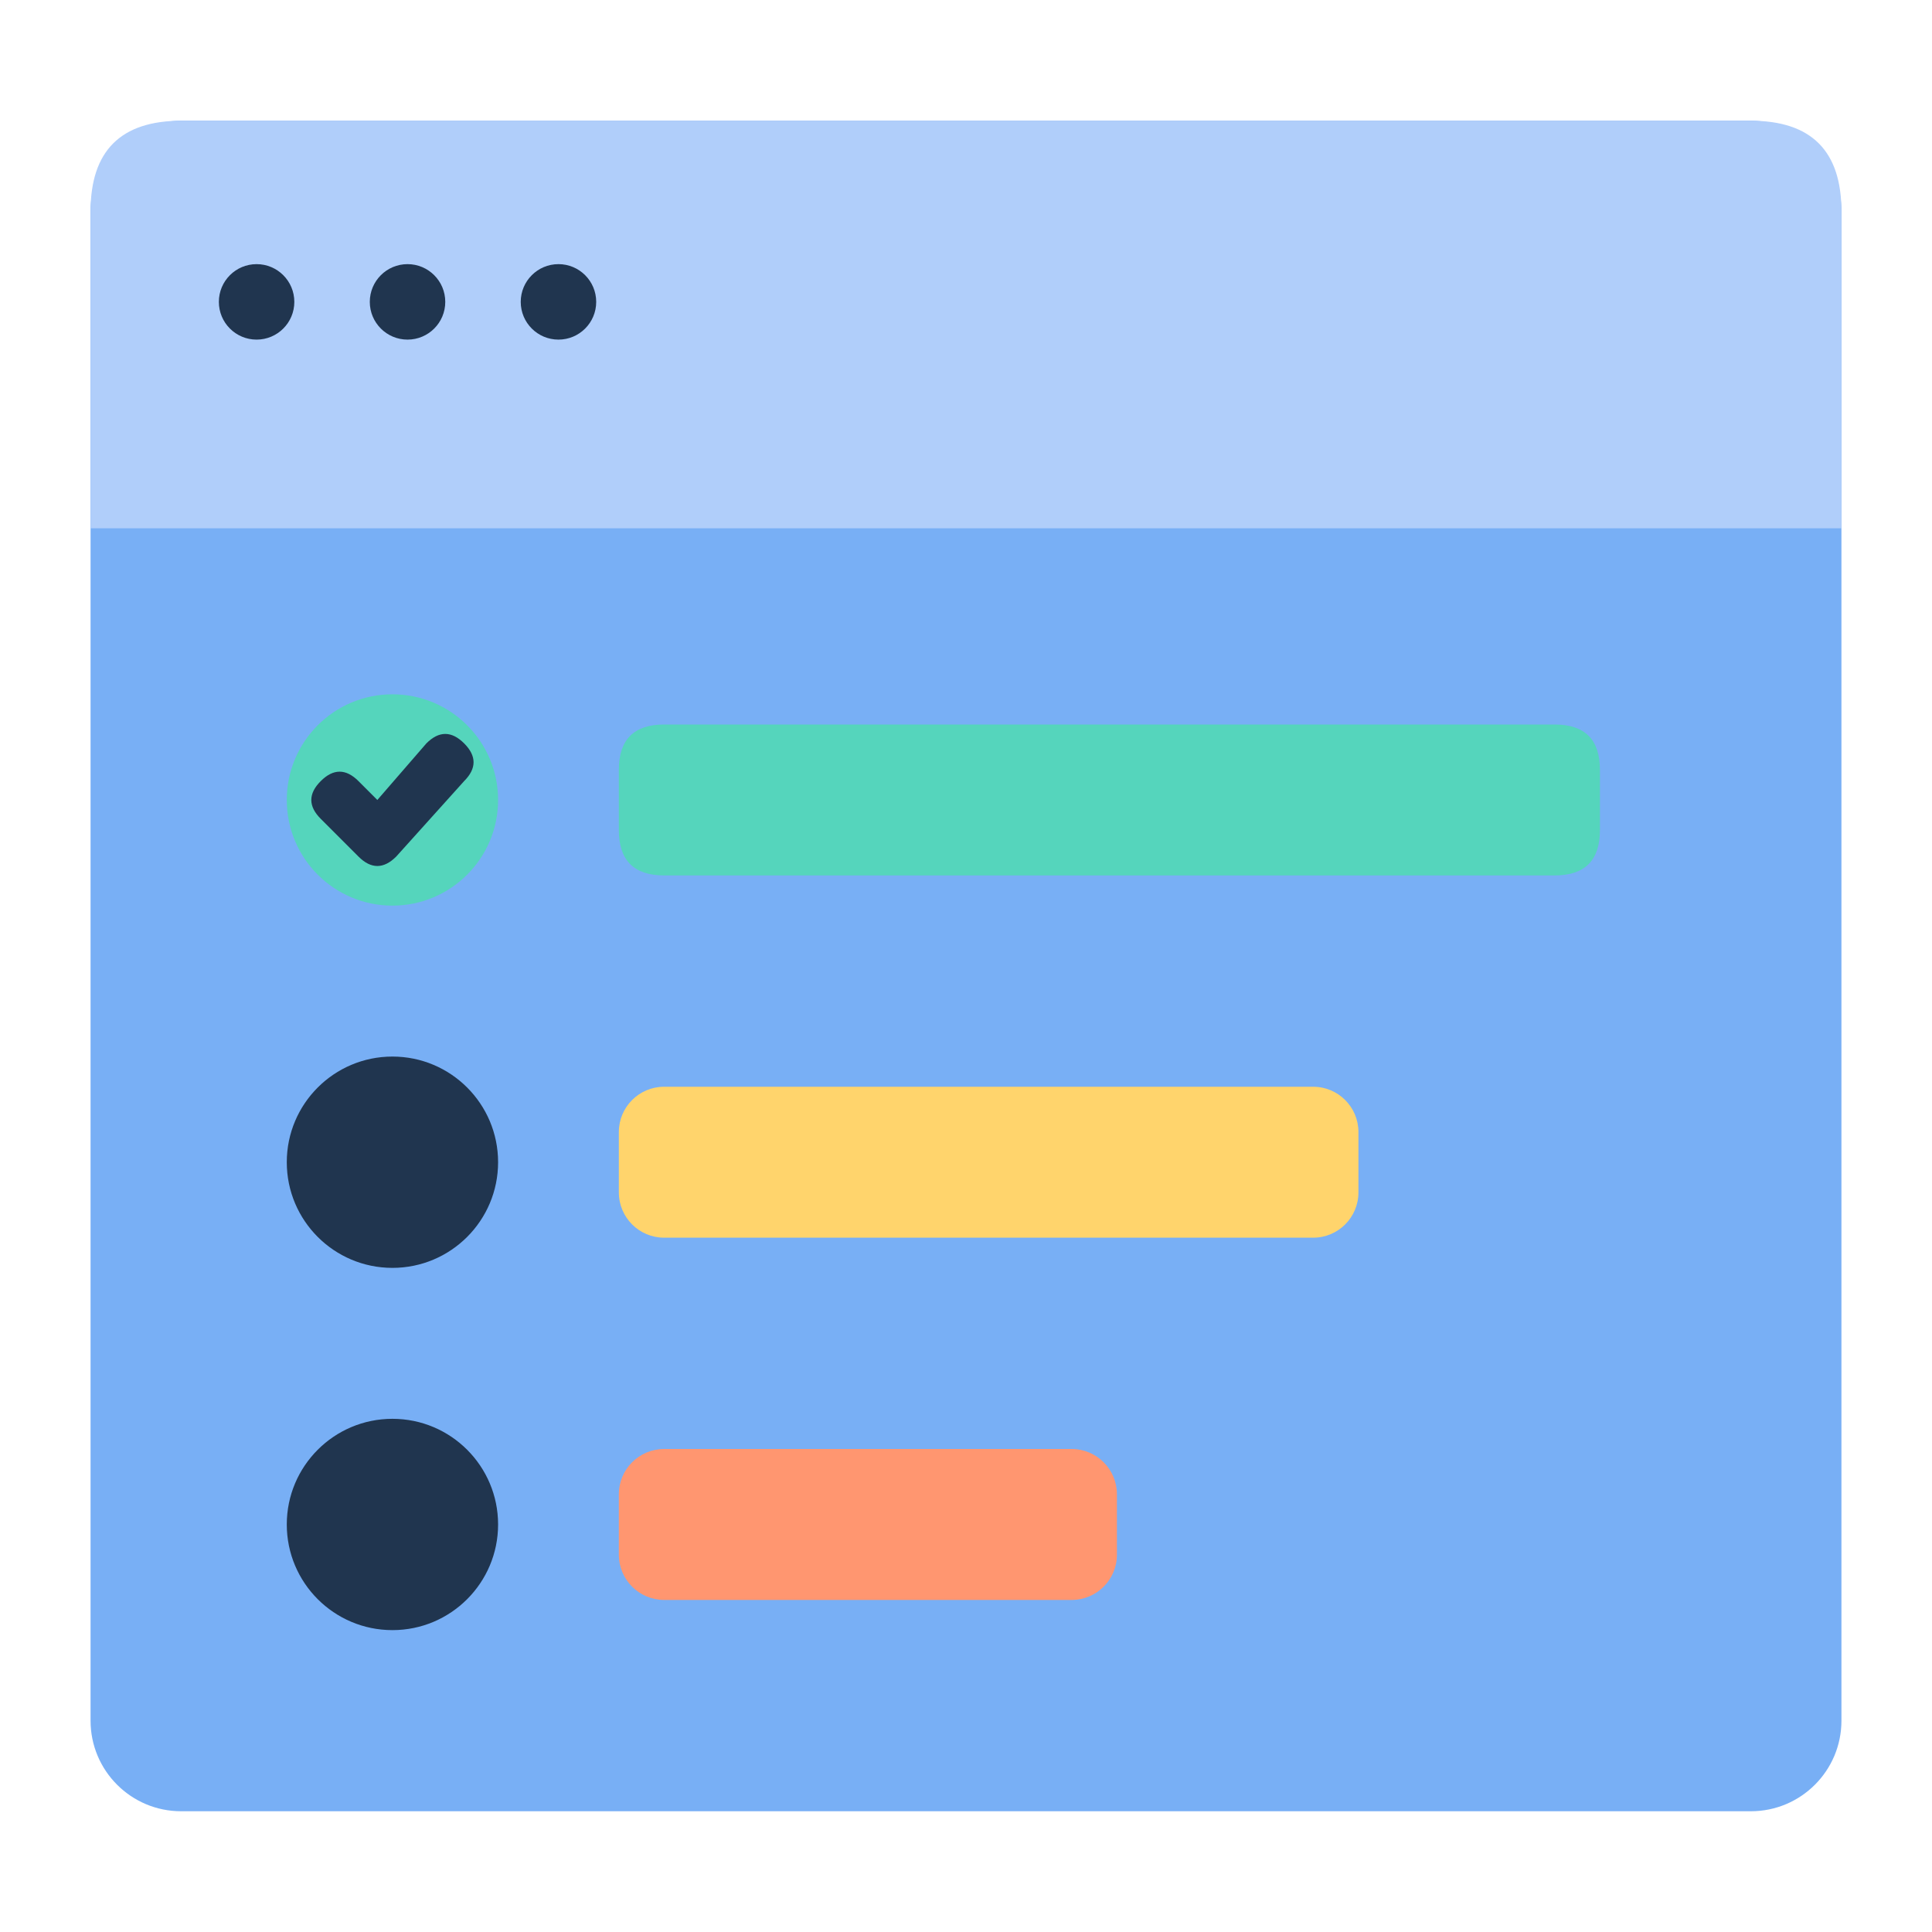
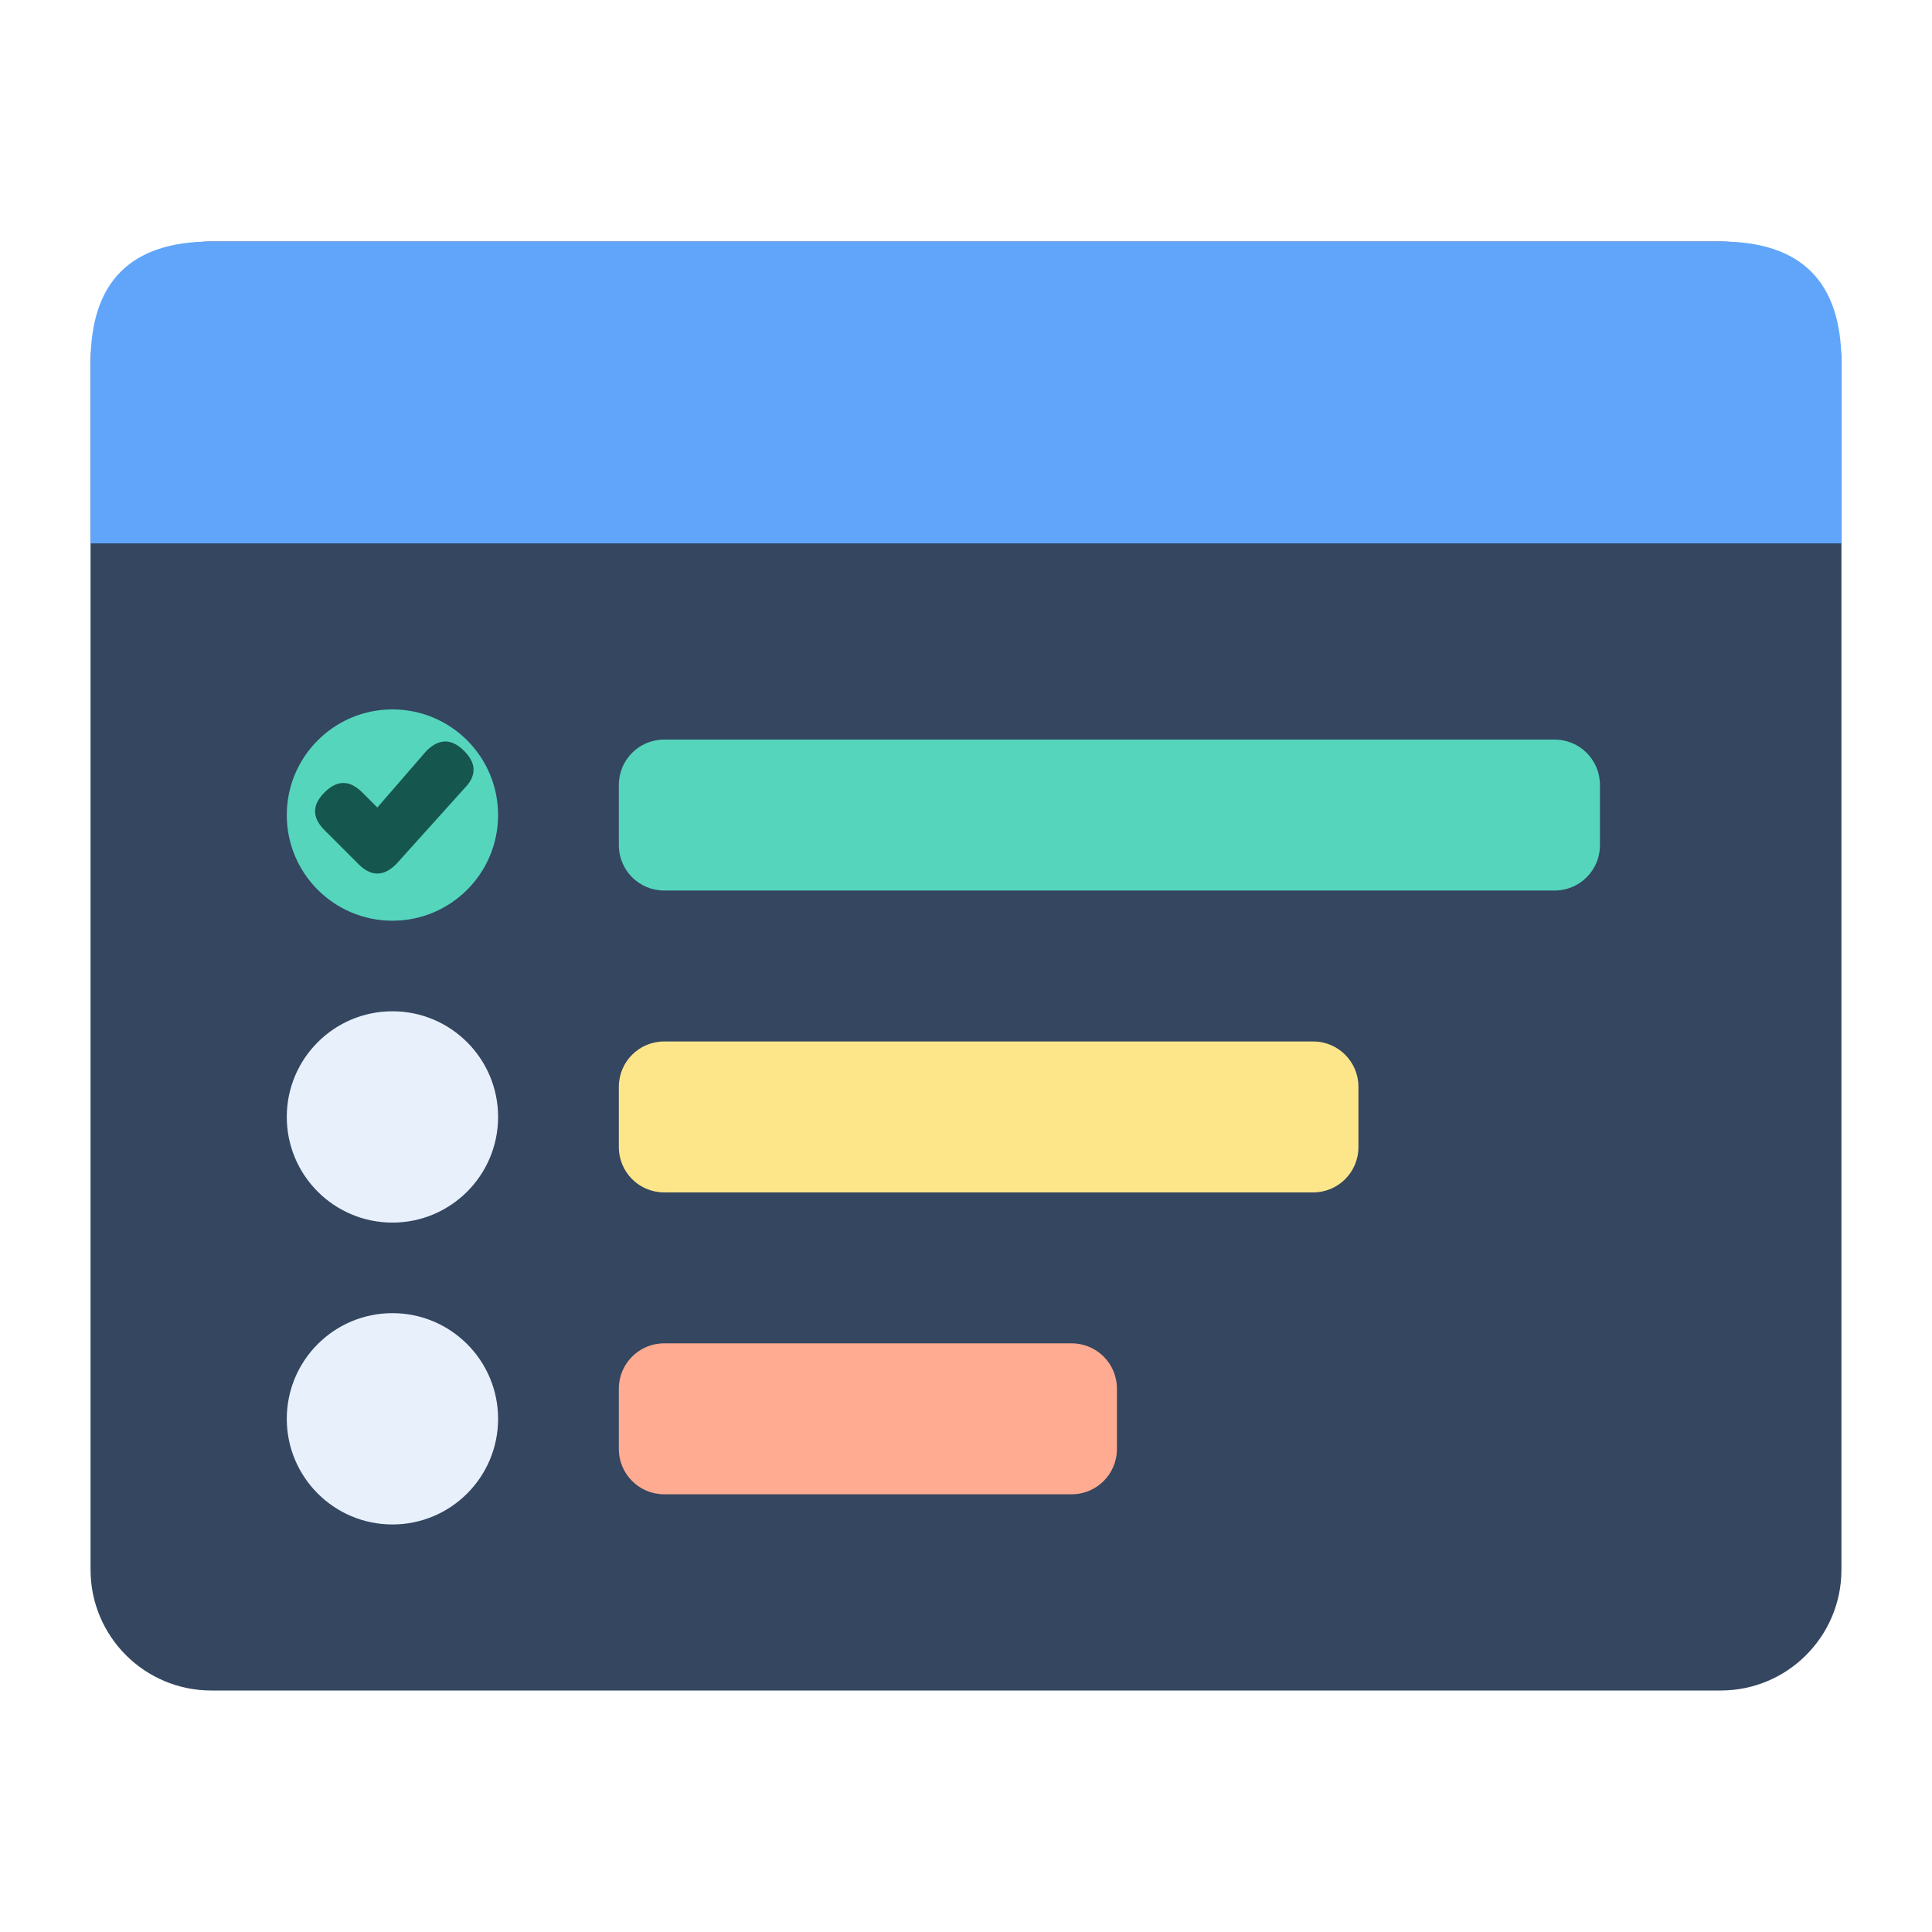
<svg xmlns="http://www.w3.org/2000/svg" width="512" height="512" viewBox="0 0 512 512">
-   <rect x="24" y="32" width="464" height="448" rx="24" fill="#78AFF5" />
-   <path d="M48 32H464Q488 32 488 56V140H24V56Q24 32 48 32Z" fill="#B0CEFA" />
-   <path d="M58 80A10 10 0 1 0 78 80A10 10 0 1 0 58 80ZM98 80A10 10 0 1 0 118 80A10 10 0 1 0 98 80ZM138 80A10 10 0 1 0 158 80A10 10 0 1 0 138 80ZM132 308A28 28 0 1 0 76 308A28 28 0 1 0 132 308ZM132 404A28 28 0 1 0 76 404A28 28 0 1 0 132 404Z" fill="#20354F" />
-   <path d="M132 212A28 28 0 1 0 76 212A28 28 0 1 0 132 212ZM176 192H412Q424 192 424 204V220Q424 232 412 232H176Q164 232 164 220V204Q164 192 176 192Z" fill="#55D5BC" />
-   <path d="M85 217Q80 212 85 207Q90 202 95 207L100 212L113 197Q118 192 123 197Q128 202 123 207L105 227Q100 232 95 227Z" fill="#20354F" />
-   <rect x="164" y="288" width="196" height="40" rx="12" fill="#FFD46C" />
-   <rect x="164" y="384" width="132" height="40" rx="12" fill="#FF9670" />
+   <rect x="24" y="64" width="464" height="384" rx="32" fill="#344660" />
+   <path d="M56 64H456Q488 64 488 96V144H24V96Q24 64 56 64Z" fill="#60A5FA" />
+   <circle cx="104" cy="216" r="28" fill="#55D5BC" />
+   <path d="M86 220Q81 215 86 210Q91 205 96 210L100 214L113 199Q118 194 123 199Q128 204 123 209L105 229Q100 234 95 229Z" fill="#15564E" />
+   <rect x="164" y="196" width="260" height="40" rx="12" fill="#55D5BC" />
+   <circle cx="104" cy="296" r="28" fill="#E8F0FC" />
+   <rect x="164" y="276" width="196" height="40" rx="12" fill="#FDE68A" />
+   <circle cx="104" cy="376" r="28" fill="#E8F0FC" />
+   <rect x="164" y="356" width="132" height="40" rx="12" fill="#FFAB91" />
</svg>
